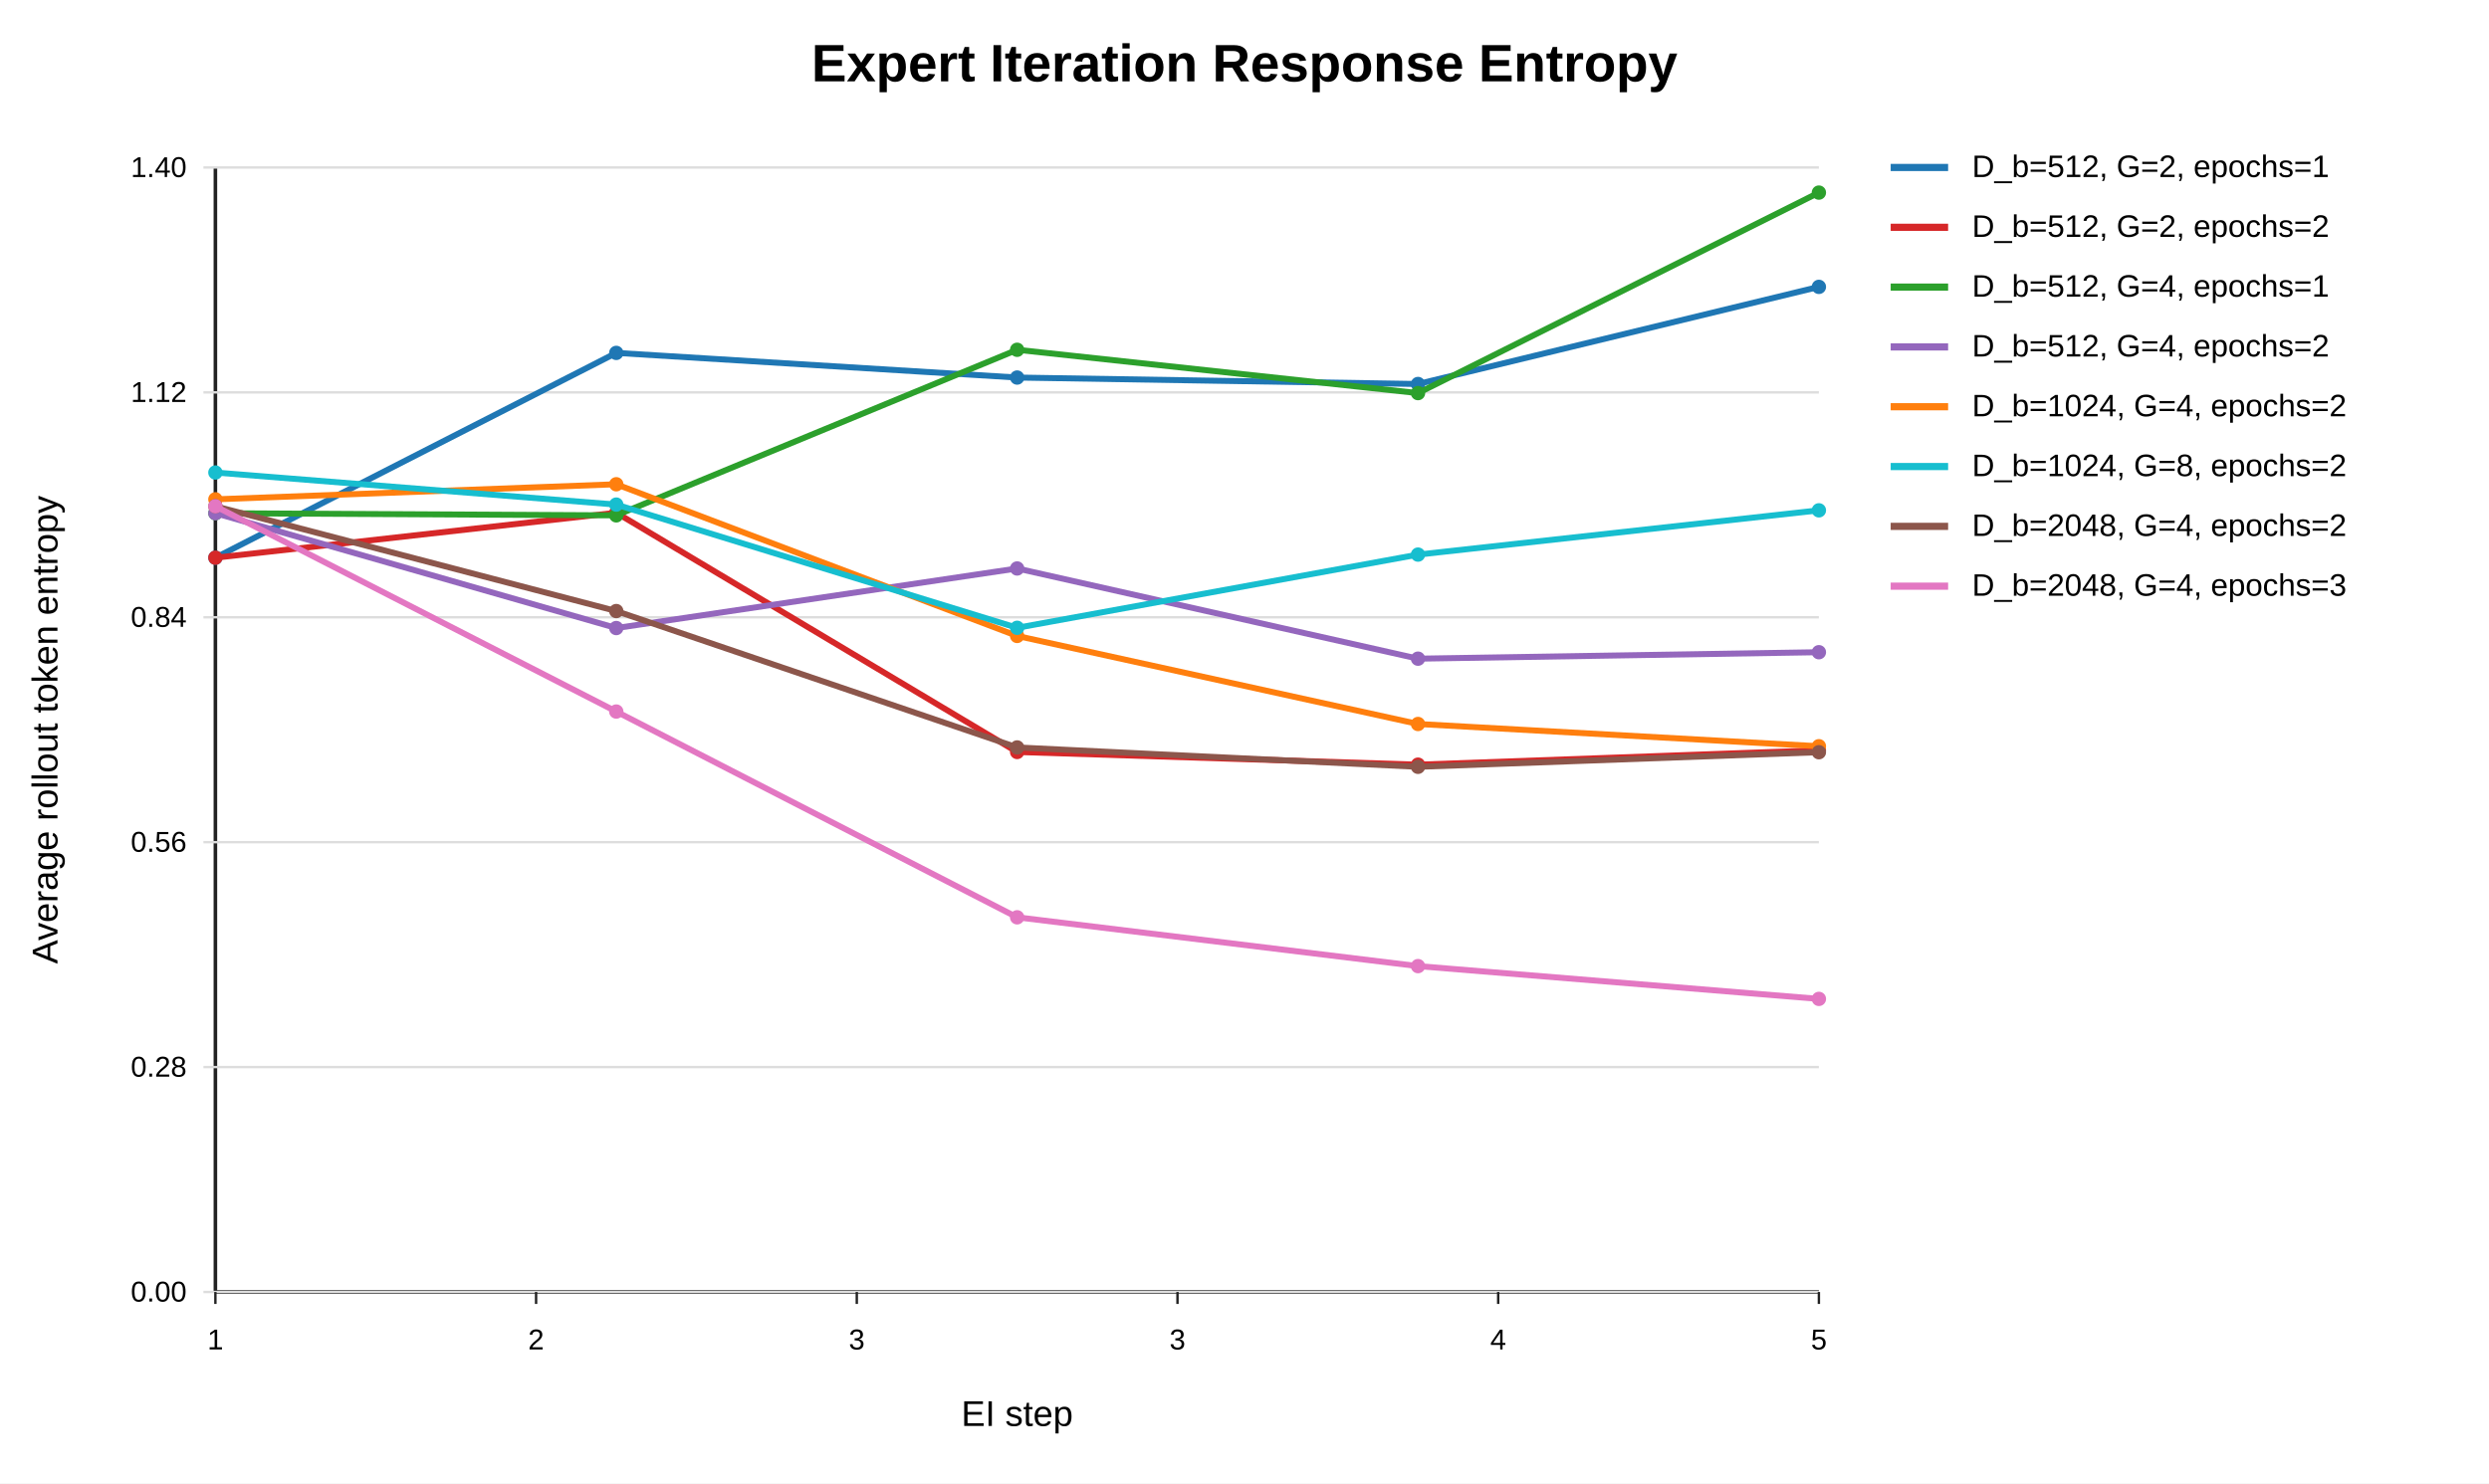
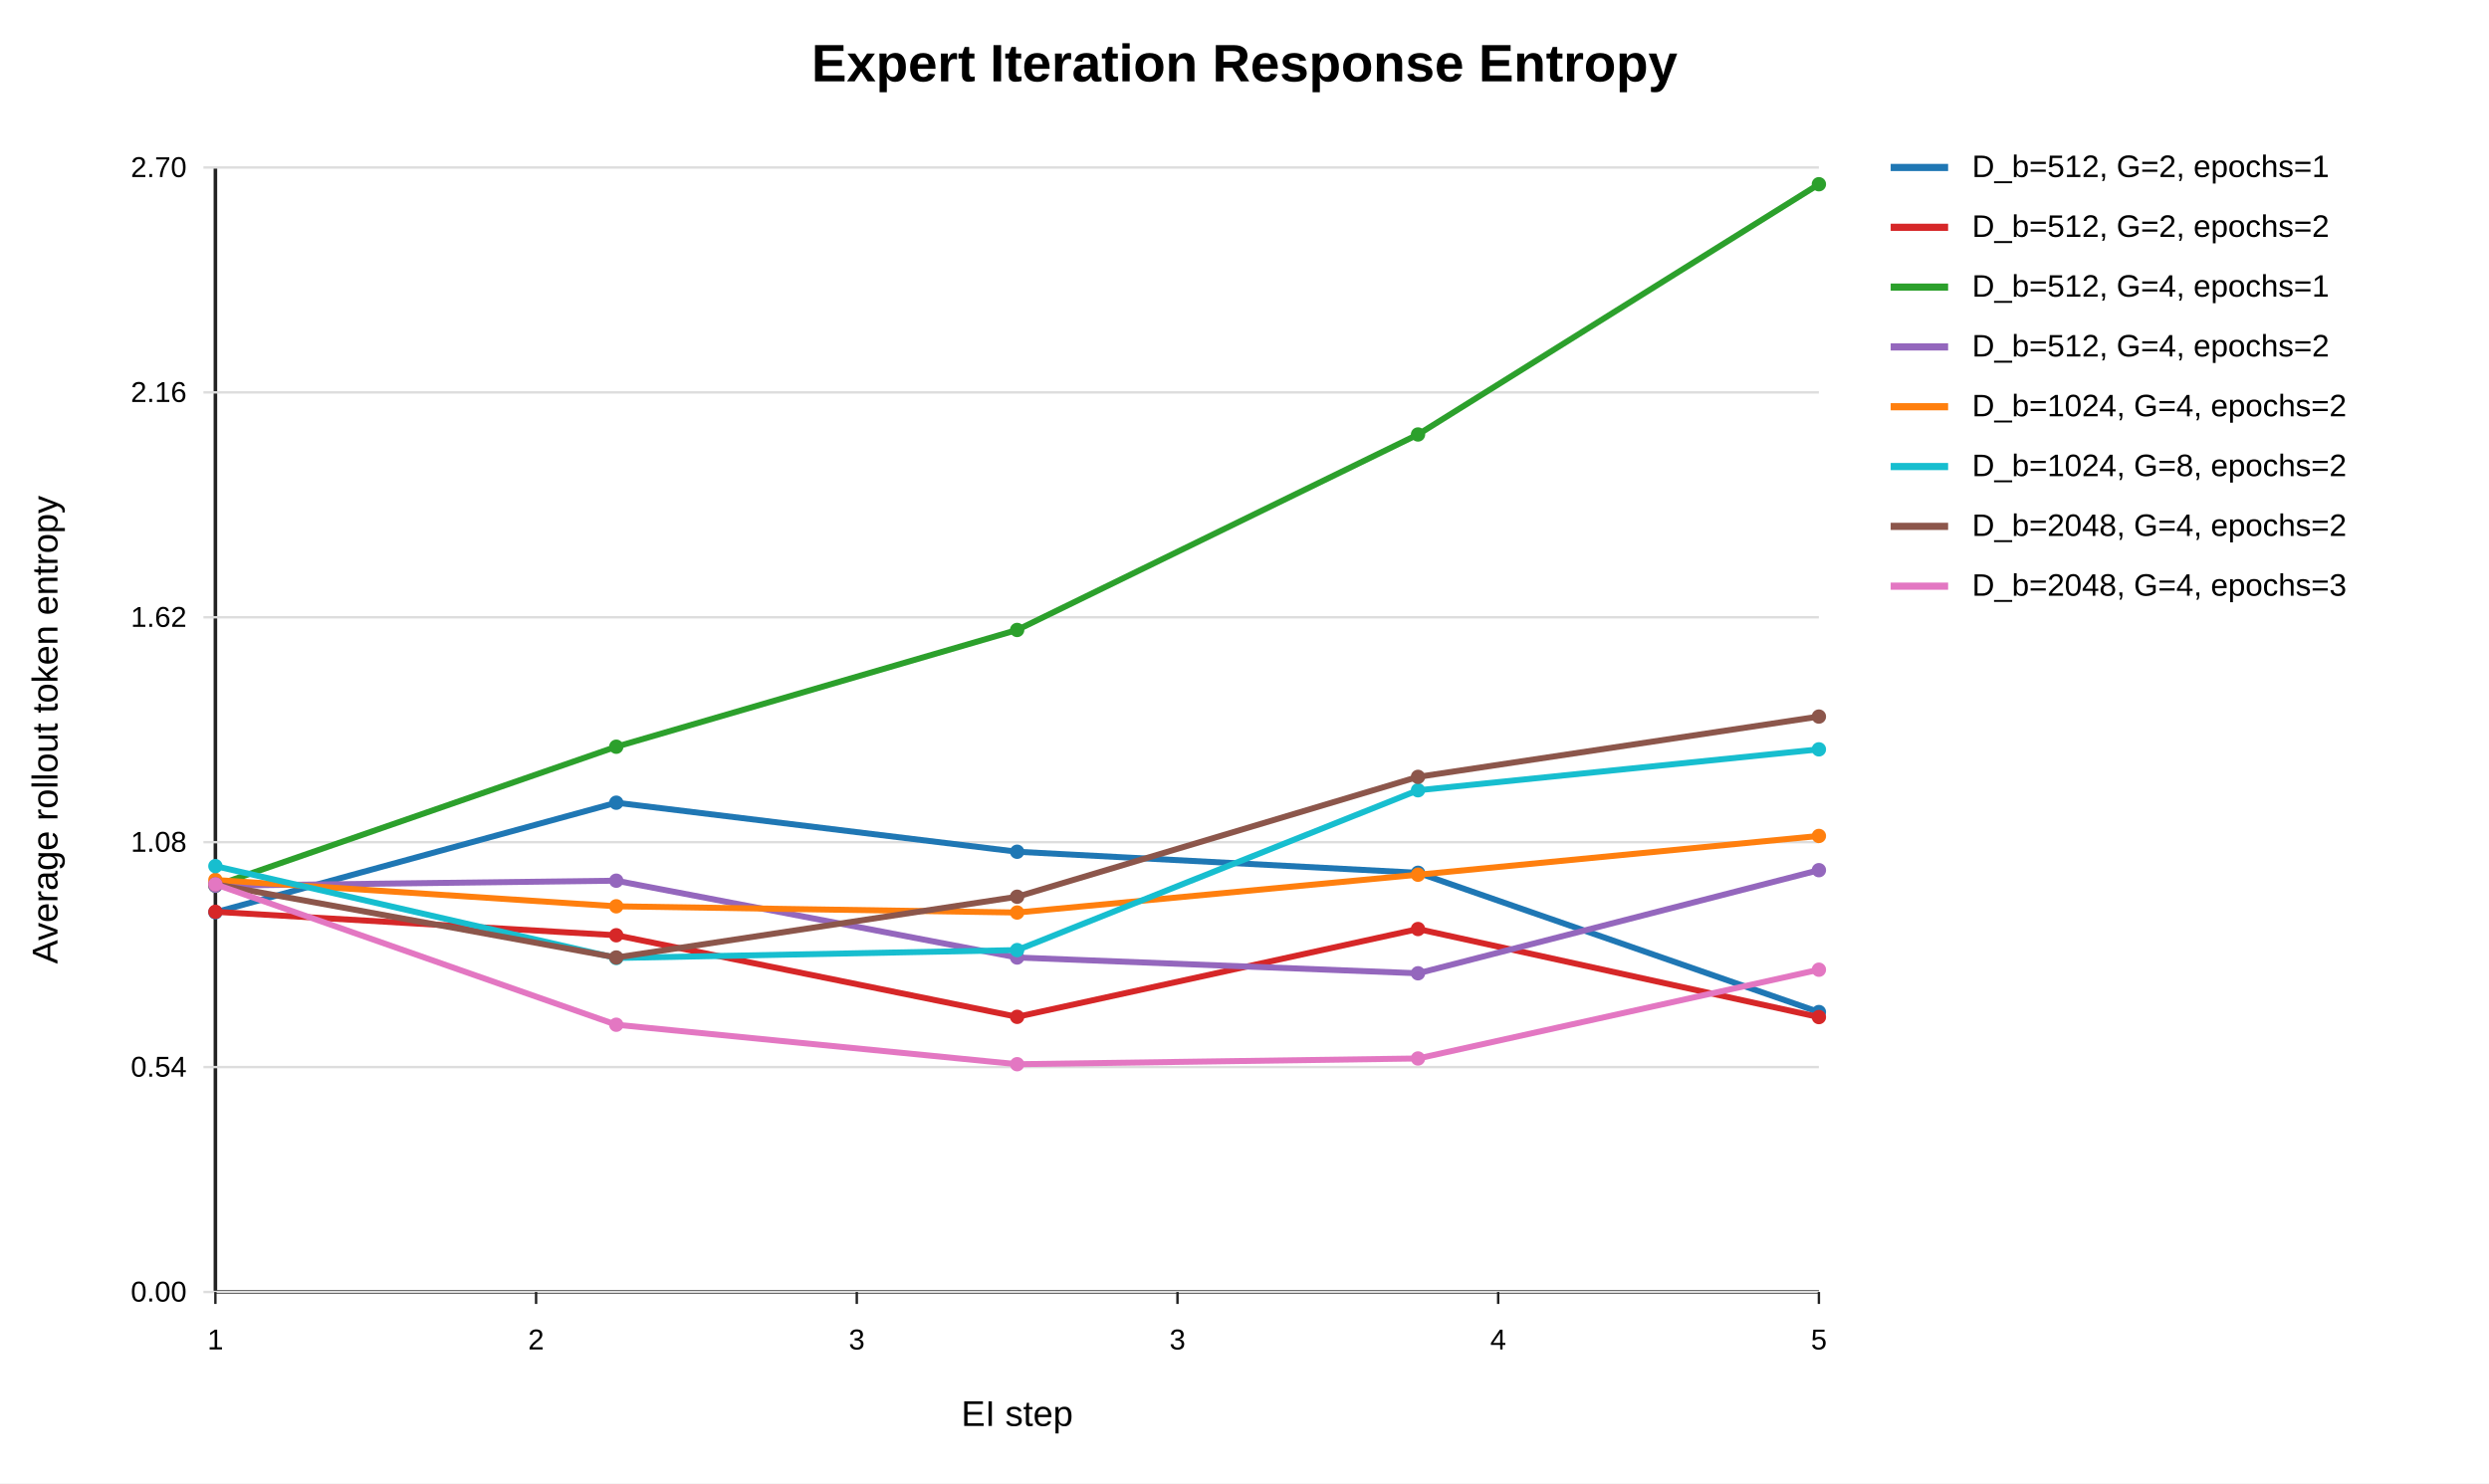
<svg xmlns="http://www.w3.org/2000/svg" width="1040" height="620" viewBox="0 0 1040 620">
  <rect width="100%" height="100%" fill="white" />
  <text x="520.0" y="34" text-anchor="middle" font-family="Arial" font-size="22" font-weight="700">Expert Iteration Response Entropy</text>
  <line x1="90" y1="540" x2="760" y2="540" stroke="#222" stroke-width="1.5" />
  <line x1="90" y1="70" x2="90" y2="540" stroke="#222" stroke-width="1.5" />
  <line x1="85" y1="540.0" x2="760" y2="540.0" stroke="#ddd" stroke-width="1" />
  <text x="78" y="544.0" text-anchor="end" font-family="Arial" font-size="12">0.00</text>
  <line x1="85" y1="446.0" x2="760" y2="446.0" stroke="#ddd" stroke-width="1" />
-   <text x="78" y="450.0" text-anchor="end" font-family="Arial" font-size="12">0.28</text>
+   <text x="78" y="450.0" text-anchor="end" font-family="Arial" font-size="12">0.54</text>
  <line x1="85" y1="352.0" x2="760" y2="352.0" stroke="#ddd" stroke-width="1" />
-   <text x="78" y="356.0" text-anchor="end" font-family="Arial" font-size="12">0.56</text>
+   <text x="78" y="356.0" text-anchor="end" font-family="Arial" font-size="12">1.08</text>
  <line x1="85" y1="258.0" x2="760" y2="258.0" stroke="#ddd" stroke-width="1" />
-   <text x="78" y="262.0" text-anchor="end" font-family="Arial" font-size="12">0.84</text>
+   <text x="78" y="262.0" text-anchor="end" font-family="Arial" font-size="12">1.62</text>
  <line x1="85" y1="164.0" x2="760" y2="164.0" stroke="#ddd" stroke-width="1" />
-   <text x="78" y="168.0" text-anchor="end" font-family="Arial" font-size="12">1.12</text>
+   <text x="78" y="168.0" text-anchor="end" font-family="Arial" font-size="12">2.16</text>
  <line x1="85" y1="70.0" x2="760" y2="70.0" stroke="#ddd" stroke-width="1" />
-   <text x="78" y="74.0" text-anchor="end" font-family="Arial" font-size="12">1.40</text>
+   <text x="78" y="74.0" text-anchor="end" font-family="Arial" font-size="12">2.70</text>
  <line x1="90.0" y1="540" x2="90.0" y2="545" stroke="#222" stroke-width="1" />
  <text x="90.0" y="564" text-anchor="middle" font-family="Arial" font-size="12">1</text>
  <line x1="224.0" y1="540" x2="224.0" y2="545" stroke="#222" stroke-width="1" />
  <text x="224.0" y="564" text-anchor="middle" font-family="Arial" font-size="12">2</text>
  <line x1="358.0" y1="540" x2="358.0" y2="545" stroke="#222" stroke-width="1" />
  <text x="358.0" y="564" text-anchor="middle" font-family="Arial" font-size="12">3</text>
  <line x1="492.0" y1="540" x2="492.0" y2="545" stroke="#222" stroke-width="1" />
  <text x="492.0" y="564" text-anchor="middle" font-family="Arial" font-size="12">3</text>
  <line x1="626.0" y1="540" x2="626.0" y2="545" stroke="#222" stroke-width="1" />
  <text x="626.0" y="564" text-anchor="middle" font-family="Arial" font-size="12">4</text>
  <line x1="760.0" y1="540" x2="760.0" y2="545" stroke="#222" stroke-width="1" />
  <text x="760.0" y="564" text-anchor="middle" font-family="Arial" font-size="12">5</text>
-   <polyline points="90.0,233.1 257.5,147.5 425.0,157.8 592.5,160.5 760.0,119.9" fill="none" stroke="#1f77b4" stroke-width="2.5" stroke-linejoin="round" stroke-linecap="round" />
-   <circle cx="90.0" cy="233.1" r="3" fill="#1f77b4" />
-   <circle cx="257.5" cy="147.5" r="3" fill="#1f77b4" />
-   <circle cx="425.0" cy="157.8" r="3" fill="#1f77b4" />
-   <circle cx="592.5" cy="160.5" r="3" fill="#1f77b4" />
-   <circle cx="760.0" cy="119.9" r="3" fill="#1f77b4" />
+   <polyline points="90.0,381.3 257.5,335.5 425.0,356.0 592.5,364.8 760.0,423.0" fill="none" stroke="#1f77b4" stroke-width="2.5" stroke-linejoin="round" stroke-linecap="round" />
+   <circle cx="90.0" cy="381.3" r="3" fill="#1f77b4" />
+   <circle cx="257.5" cy="335.5" r="3" fill="#1f77b4" />
+   <circle cx="425.0" cy="356.0" r="3" fill="#1f77b4" />
+   <circle cx="592.5" cy="364.8" r="3" fill="#1f77b4" />
+   <circle cx="760.0" cy="423.0" r="3" fill="#1f77b4" />
  <line x1="790" y1="70" x2="814" y2="70" stroke="#1f77b4" stroke-width="3" />
  <text x="824" y="74" font-family="Arial" font-size="13">D_b=512, G=2, epochs=1</text>
-   <polyline points="90.0,233.1 257.5,214.3 425.0,314.3 592.5,319.6 760.0,313.6" fill="none" stroke="#d62728" stroke-width="2.5" stroke-linejoin="round" stroke-linecap="round" />
-   <circle cx="90.0" cy="233.1" r="3" fill="#d62728" />
-   <circle cx="257.5" cy="214.3" r="3" fill="#d62728" />
-   <circle cx="425.0" cy="314.3" r="3" fill="#d62728" />
-   <circle cx="592.5" cy="319.6" r="3" fill="#d62728" />
-   <circle cx="760.0" cy="313.6" r="3" fill="#d62728" />
+   <polyline points="90.0,381.1 257.5,390.9 425.0,425.0 592.5,388.3 760.0,425.1" fill="none" stroke="#d62728" stroke-width="2.5" stroke-linejoin="round" stroke-linecap="round" />
+   <circle cx="90.0" cy="381.1" r="3" fill="#d62728" />
+   <circle cx="257.5" cy="390.9" r="3" fill="#d62728" />
+   <circle cx="425.0" cy="425.0" r="3" fill="#d62728" />
+   <circle cx="592.5" cy="388.3" r="3" fill="#d62728" />
+   <circle cx="760.0" cy="425.1" r="3" fill="#d62728" />
  <line x1="790" y1="95" x2="814" y2="95" stroke="#d62728" stroke-width="3" />
  <text x="824" y="99" font-family="Arial" font-size="13">D_b=512, G=2, epochs=2</text>
-   <polyline points="90.0,214.5 257.5,215.4 425.0,146.2 592.5,164.3 760.0,80.5" fill="none" stroke="#2ca02c" stroke-width="2.5" stroke-linejoin="round" stroke-linecap="round" />
-   <circle cx="90.0" cy="214.5" r="3" fill="#2ca02c" />
-   <circle cx="257.5" cy="215.4" r="3" fill="#2ca02c" />
-   <circle cx="425.0" cy="146.2" r="3" fill="#2ca02c" />
-   <circle cx="592.5" cy="164.3" r="3" fill="#2ca02c" />
-   <circle cx="760.0" cy="80.5" r="3" fill="#2ca02c" />
+   <polyline points="90.0,370.2 257.5,312.1 425.0,263.3 592.5,181.6 760.0,77.0" fill="none" stroke="#2ca02c" stroke-width="2.5" stroke-linejoin="round" stroke-linecap="round" />
+   <circle cx="90.0" cy="370.2" r="3" fill="#2ca02c" />
+   <circle cx="257.5" cy="312.1" r="3" fill="#2ca02c" />
+   <circle cx="425.0" cy="263.3" r="3" fill="#2ca02c" />
+   <circle cx="592.5" cy="181.6" r="3" fill="#2ca02c" />
+   <circle cx="760.0" cy="77.0" r="3" fill="#2ca02c" />
  <line x1="790" y1="120" x2="814" y2="120" stroke="#2ca02c" stroke-width="3" />
  <text x="824" y="124" font-family="Arial" font-size="13">D_b=512, G=4, epochs=1</text>
-   <polyline points="90.0,214.5 257.5,262.5 425.0,237.6 592.5,275.3 760.0,272.6" fill="none" stroke="#9467bd" stroke-width="2.5" stroke-linejoin="round" stroke-linecap="round" />
-   <circle cx="90.0" cy="214.5" r="3" fill="#9467bd" />
-   <circle cx="257.5" cy="262.5" r="3" fill="#9467bd" />
-   <circle cx="425.0" cy="237.6" r="3" fill="#9467bd" />
-   <circle cx="592.5" cy="275.3" r="3" fill="#9467bd" />
-   <circle cx="760.0" cy="272.6" r="3" fill="#9467bd" />
+   <polyline points="90.0,370.2 257.5,368.1 425.0,400.2 592.5,406.8 760.0,363.7" fill="none" stroke="#9467bd" stroke-width="2.5" stroke-linejoin="round" stroke-linecap="round" />
+   <circle cx="90.0" cy="370.2" r="3" fill="#9467bd" />
+   <circle cx="257.5" cy="368.1" r="3" fill="#9467bd" />
+   <circle cx="425.0" cy="400.2" r="3" fill="#9467bd" />
+   <circle cx="592.5" cy="406.8" r="3" fill="#9467bd" />
+   <circle cx="760.0" cy="363.7" r="3" fill="#9467bd" />
  <line x1="790" y1="145" x2="814" y2="145" stroke="#9467bd" stroke-width="3" />
  <text x="824" y="149" font-family="Arial" font-size="13">D_b=512, G=4, epochs=2</text>
-   <polyline points="90.0,208.7 257.5,202.4 425.0,265.8 592.5,302.6 760.0,311.9" fill="none" stroke="#ff7f0e" stroke-width="2.5" stroke-linejoin="round" stroke-linecap="round" />
-   <circle cx="90.0" cy="208.7" r="3" fill="#ff7f0e" />
-   <circle cx="257.5" cy="202.4" r="3" fill="#ff7f0e" />
-   <circle cx="425.0" cy="265.8" r="3" fill="#ff7f0e" />
-   <circle cx="592.5" cy="302.6" r="3" fill="#ff7f0e" />
-   <circle cx="760.0" cy="311.9" r="3" fill="#ff7f0e" />
+   <polyline points="90.0,367.8 257.5,378.8 425.0,381.4 592.5,365.6 760.0,349.4" fill="none" stroke="#ff7f0e" stroke-width="2.5" stroke-linejoin="round" stroke-linecap="round" />
+   <circle cx="90.0" cy="367.8" r="3" fill="#ff7f0e" />
+   <circle cx="257.5" cy="378.8" r="3" fill="#ff7f0e" />
+   <circle cx="425.0" cy="381.4" r="3" fill="#ff7f0e" />
+   <circle cx="592.5" cy="365.6" r="3" fill="#ff7f0e" />
+   <circle cx="760.0" cy="349.4" r="3" fill="#ff7f0e" />
  <line x1="790" y1="170" x2="814" y2="170" stroke="#ff7f0e" stroke-width="3" />
  <text x="824" y="174" font-family="Arial" font-size="13">D_b=1024, G=4, epochs=2</text>
-   <polyline points="90.0,197.5 257.5,210.9 425.0,262.4 592.5,231.8 760.0,213.3" fill="none" stroke="#17becf" stroke-width="2.5" stroke-linejoin="round" stroke-linecap="round" />
-   <circle cx="90.0" cy="197.5" r="3" fill="#17becf" />
-   <circle cx="257.5" cy="210.9" r="3" fill="#17becf" />
-   <circle cx="425.0" cy="262.4" r="3" fill="#17becf" />
-   <circle cx="592.5" cy="231.8" r="3" fill="#17becf" />
-   <circle cx="760.0" cy="213.3" r="3" fill="#17becf" />
+   <polyline points="90.0,362.0 257.5,400.4 425.0,397.1 592.5,330.3 760.0,313.2" fill="none" stroke="#17becf" stroke-width="2.5" stroke-linejoin="round" stroke-linecap="round" />
+   <circle cx="90.0" cy="362.0" r="3" fill="#17becf" />
+   <circle cx="257.5" cy="400.4" r="3" fill="#17becf" />
+   <circle cx="425.0" cy="397.1" r="3" fill="#17becf" />
+   <circle cx="592.5" cy="330.3" r="3" fill="#17becf" />
+   <circle cx="760.0" cy="313.2" r="3" fill="#17becf" />
  <line x1="790" y1="195" x2="814" y2="195" stroke="#17becf" stroke-width="3" />
  <text x="824" y="199" font-family="Arial" font-size="13">D_b=1024, G=8, epochs=2</text>
-   <polyline points="90.0,211.6 257.5,255.4 425.0,312.4 592.5,320.5 760.0,314.4" fill="none" stroke="#8c564b" stroke-width="2.5" stroke-linejoin="round" stroke-linecap="round" />
-   <circle cx="90.0" cy="211.6" r="3" fill="#8c564b" />
-   <circle cx="257.5" cy="255.4" r="3" fill="#8c564b" />
-   <circle cx="425.0" cy="312.4" r="3" fill="#8c564b" />
-   <circle cx="592.5" cy="320.5" r="3" fill="#8c564b" />
-   <circle cx="760.0" cy="314.4" r="3" fill="#8c564b" />
+   <polyline points="90.0,369.6 257.5,400.2 425.0,374.8 592.5,324.7 760.0,299.5" fill="none" stroke="#8c564b" stroke-width="2.5" stroke-linejoin="round" stroke-linecap="round" />
+   <circle cx="90.0" cy="369.6" r="3" fill="#8c564b" />
+   <circle cx="257.5" cy="400.2" r="3" fill="#8c564b" />
+   <circle cx="425.0" cy="374.8" r="3" fill="#8c564b" />
+   <circle cx="592.5" cy="324.7" r="3" fill="#8c564b" />
+   <circle cx="760.0" cy="299.5" r="3" fill="#8c564b" />
  <line x1="790" y1="220" x2="814" y2="220" stroke="#8c564b" stroke-width="3" />
  <text x="824" y="224" font-family="Arial" font-size="13">D_b=2048, G=4, epochs=2</text>
-   <polyline points="90.0,211.6 257.5,297.4 425.0,383.4 592.5,403.8 760.0,417.5" fill="none" stroke="#e377c2" stroke-width="2.5" stroke-linejoin="round" stroke-linecap="round" />
-   <circle cx="90.0" cy="211.6" r="3" fill="#e377c2" />
-   <circle cx="257.5" cy="297.4" r="3" fill="#e377c2" />
-   <circle cx="425.0" cy="383.4" r="3" fill="#e377c2" />
-   <circle cx="592.5" cy="403.8" r="3" fill="#e377c2" />
-   <circle cx="760.0" cy="417.5" r="3" fill="#e377c2" />
+   <polyline points="90.0,369.6 257.5,428.3 425.0,444.8 592.5,442.4 760.0,405.3" fill="none" stroke="#e377c2" stroke-width="2.5" stroke-linejoin="round" stroke-linecap="round" />
+   <circle cx="90.0" cy="369.6" r="3" fill="#e377c2" />
+   <circle cx="257.5" cy="428.3" r="3" fill="#e377c2" />
+   <circle cx="425.0" cy="444.8" r="3" fill="#e377c2" />
+   <circle cx="592.5" cy="442.4" r="3" fill="#e377c2" />
+   <circle cx="760.0" cy="405.3" r="3" fill="#e377c2" />
  <line x1="790" y1="245" x2="814" y2="245" stroke="#e377c2" stroke-width="3" />
  <text x="824" y="249" font-family="Arial" font-size="13">D_b=2048, G=4, epochs=3</text>
  <text x="425.0" y="596" text-anchor="middle" font-family="Arial" font-size="15">EI step</text>
  <text transform="translate(24 305.0) rotate(-90)" text-anchor="middle" font-family="Arial" font-size="15">Average rollout token entropy</text>
</svg>
